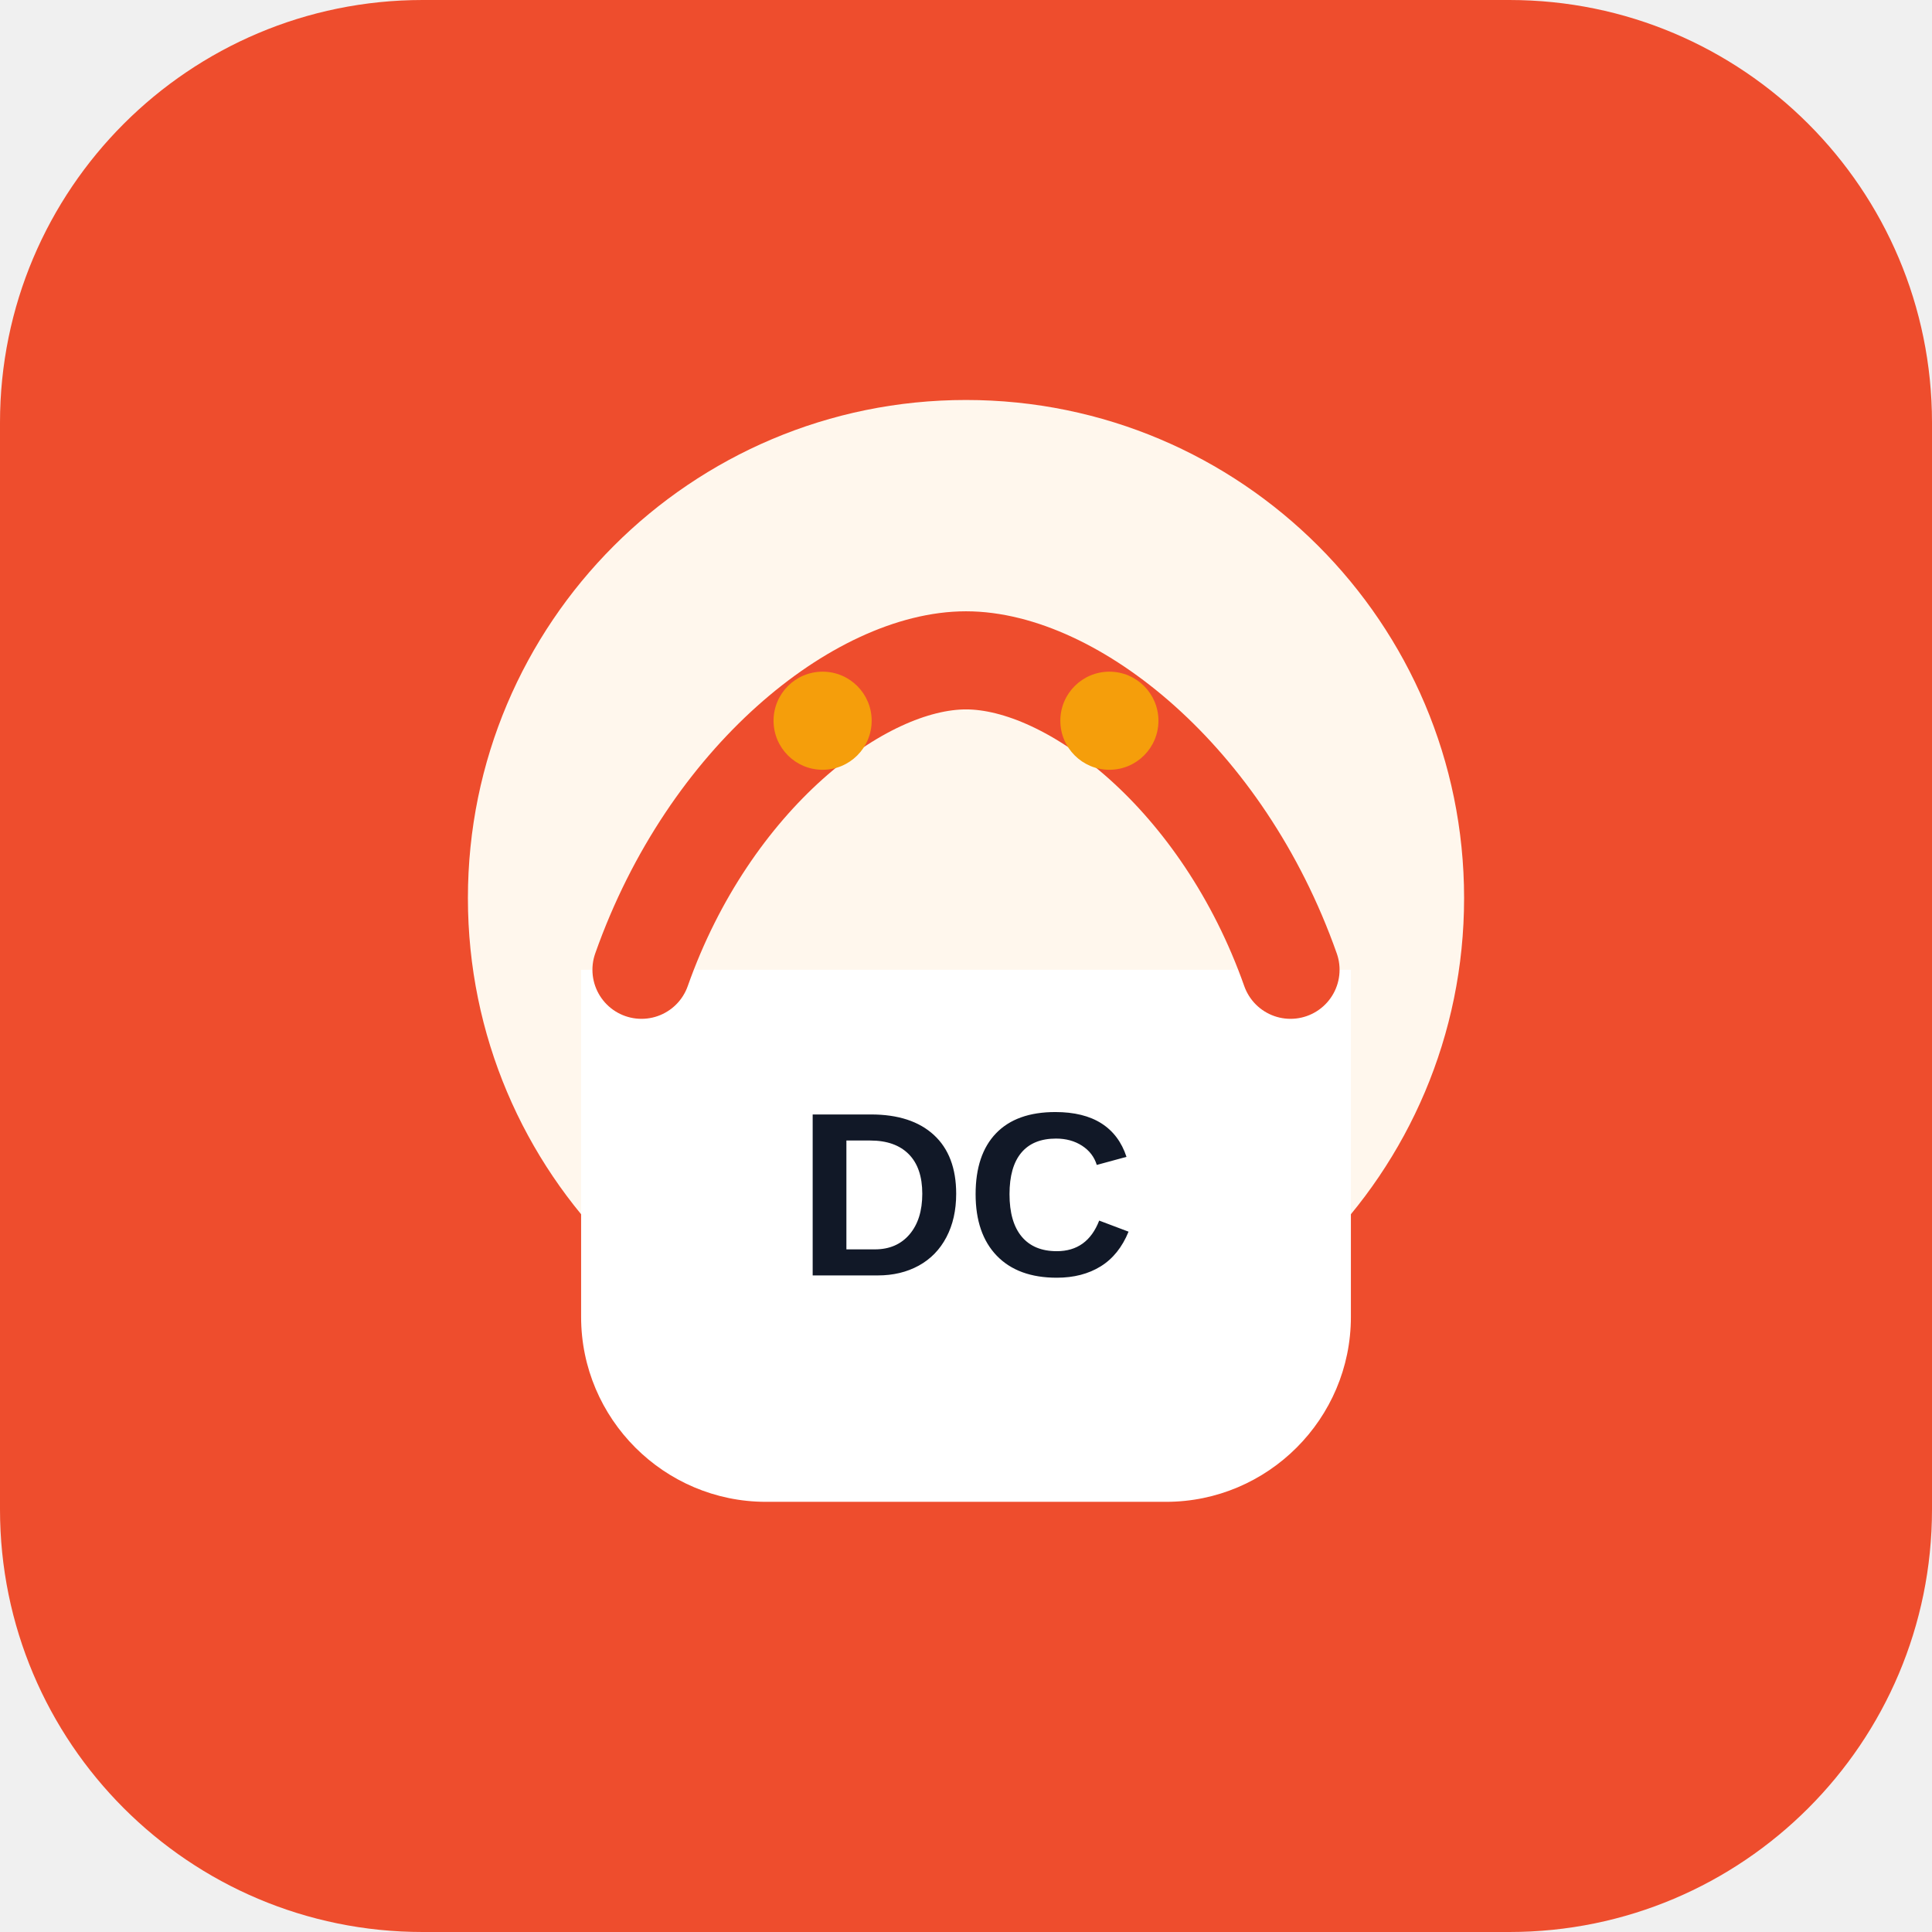
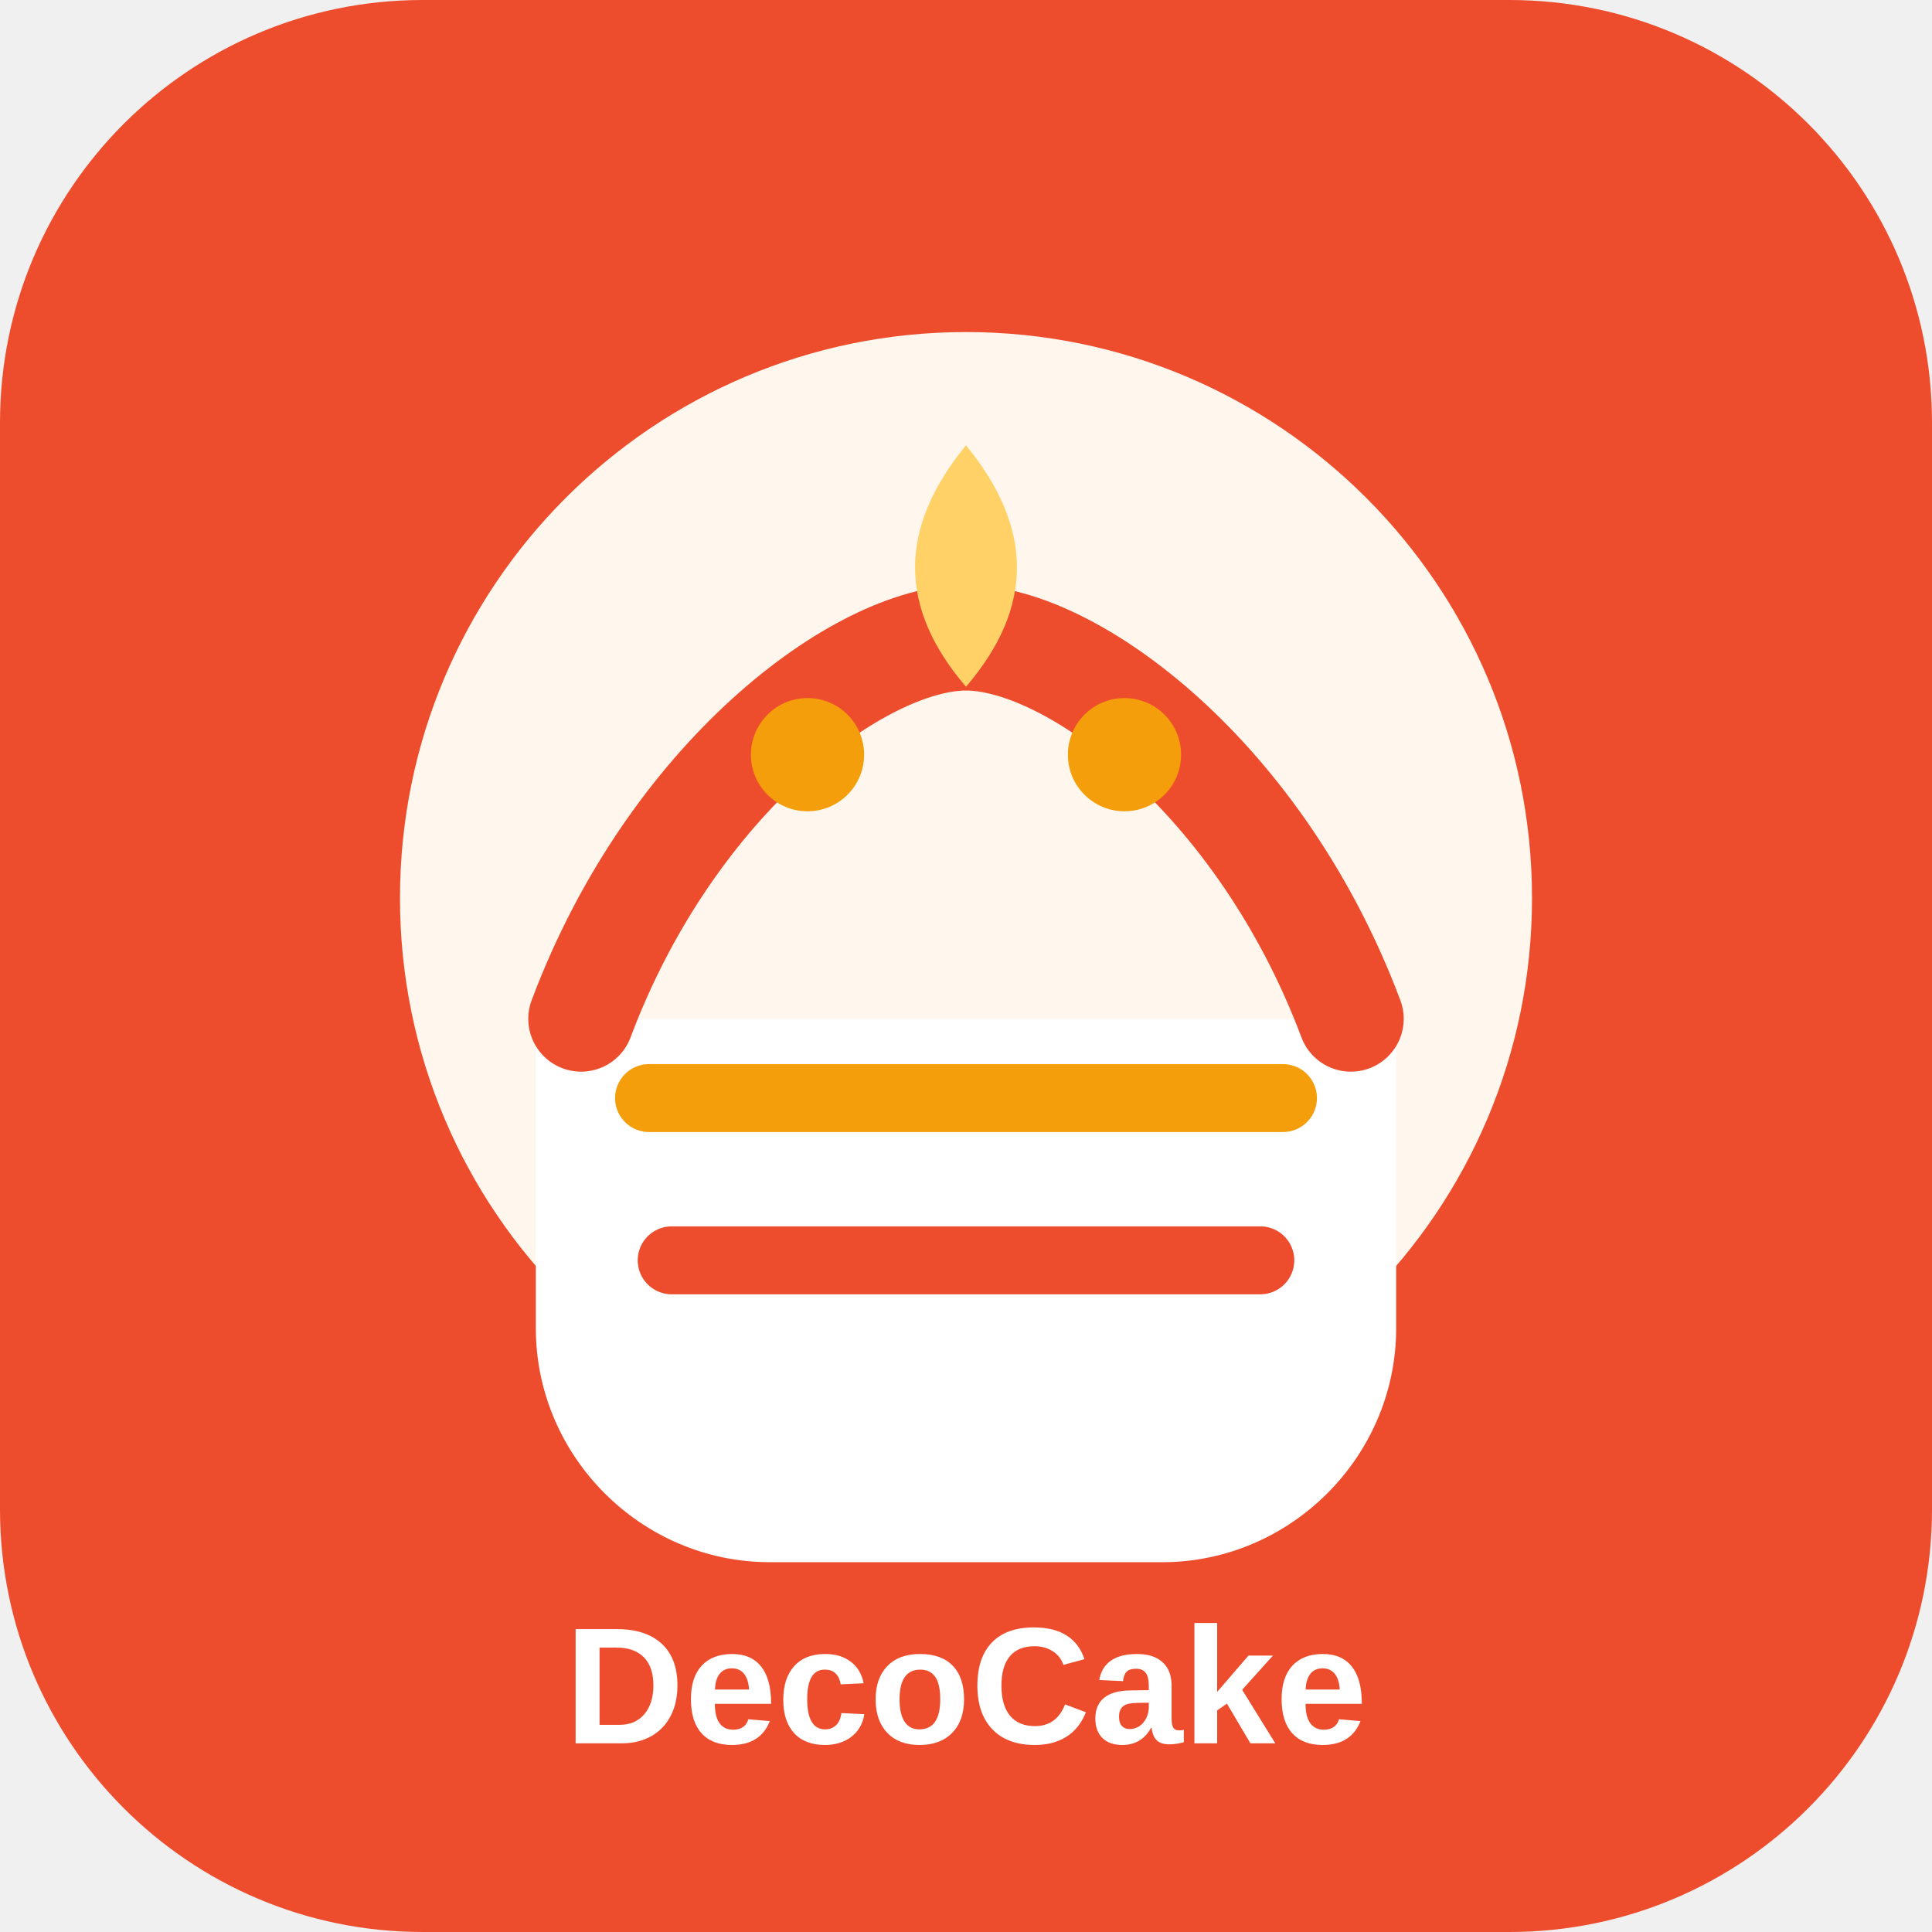
<svg xmlns="http://www.w3.org/2000/svg" viewBox="0 0 512 512">
  <rect width="512" height="512" rx="112" fill="#ee4d2d" />
-   <circle cx="256" cy="238" r="132" fill="#fff7ed" />
-   <path d="M154 257h204v92c0 27-22 49-49 49H203c-27 0-49-22-49-49z" fill="#fff" />
-   <path d="M170 257c18-51 58-82 86-82s68 31 86 82" fill="none" stroke="#ee4d2d" stroke-width="26" stroke-linecap="round" />
-   <circle cx="218" cy="191" r="13" fill="#f59e0b" />
-   <circle cx="294" cy="191" r="13" fill="#f59e0b" />
-   <text x="256" y="338" text-anchor="middle" font-family="Arial,sans-serif" font-size="62" font-weight="700" fill="#111827">DC</text>
+   <circle cx="256" cy="238" r="150" fill="#fff7ed" />
+   <path d="M142 270h228v82c0 34-28 62-62 62H204c-34 0-62-28-62-62z" fill="#fff" />
+   <path d="M154 270c24-64 74-101 102-101s78 37 102 101" fill="none" stroke="#ee4d2d" stroke-width="28" stroke-linecap="round" />
+   <path d="M172 291h168" stroke="#f59e0b" stroke-width="18" stroke-linecap="round" />
+   <path d="M178 334h156" stroke="#ee4d2d" stroke-width="18" stroke-linecap="round" />
+   <circle cx="214" cy="200" r="15" fill="#f59e0b" />
+   <circle cx="298" cy="200" r="15" fill="#f59e0b" />
+   <path d="M256 118c18 22 18 43 0 64c-18-21-18-42 0-64z" fill="#ffd166" />
+   <text x="256" y="462" text-anchor="middle" font-family="Arial,sans-serif" font-size="44" font-weight="800" fill="#fff">DecoCake</text>
</svg>
